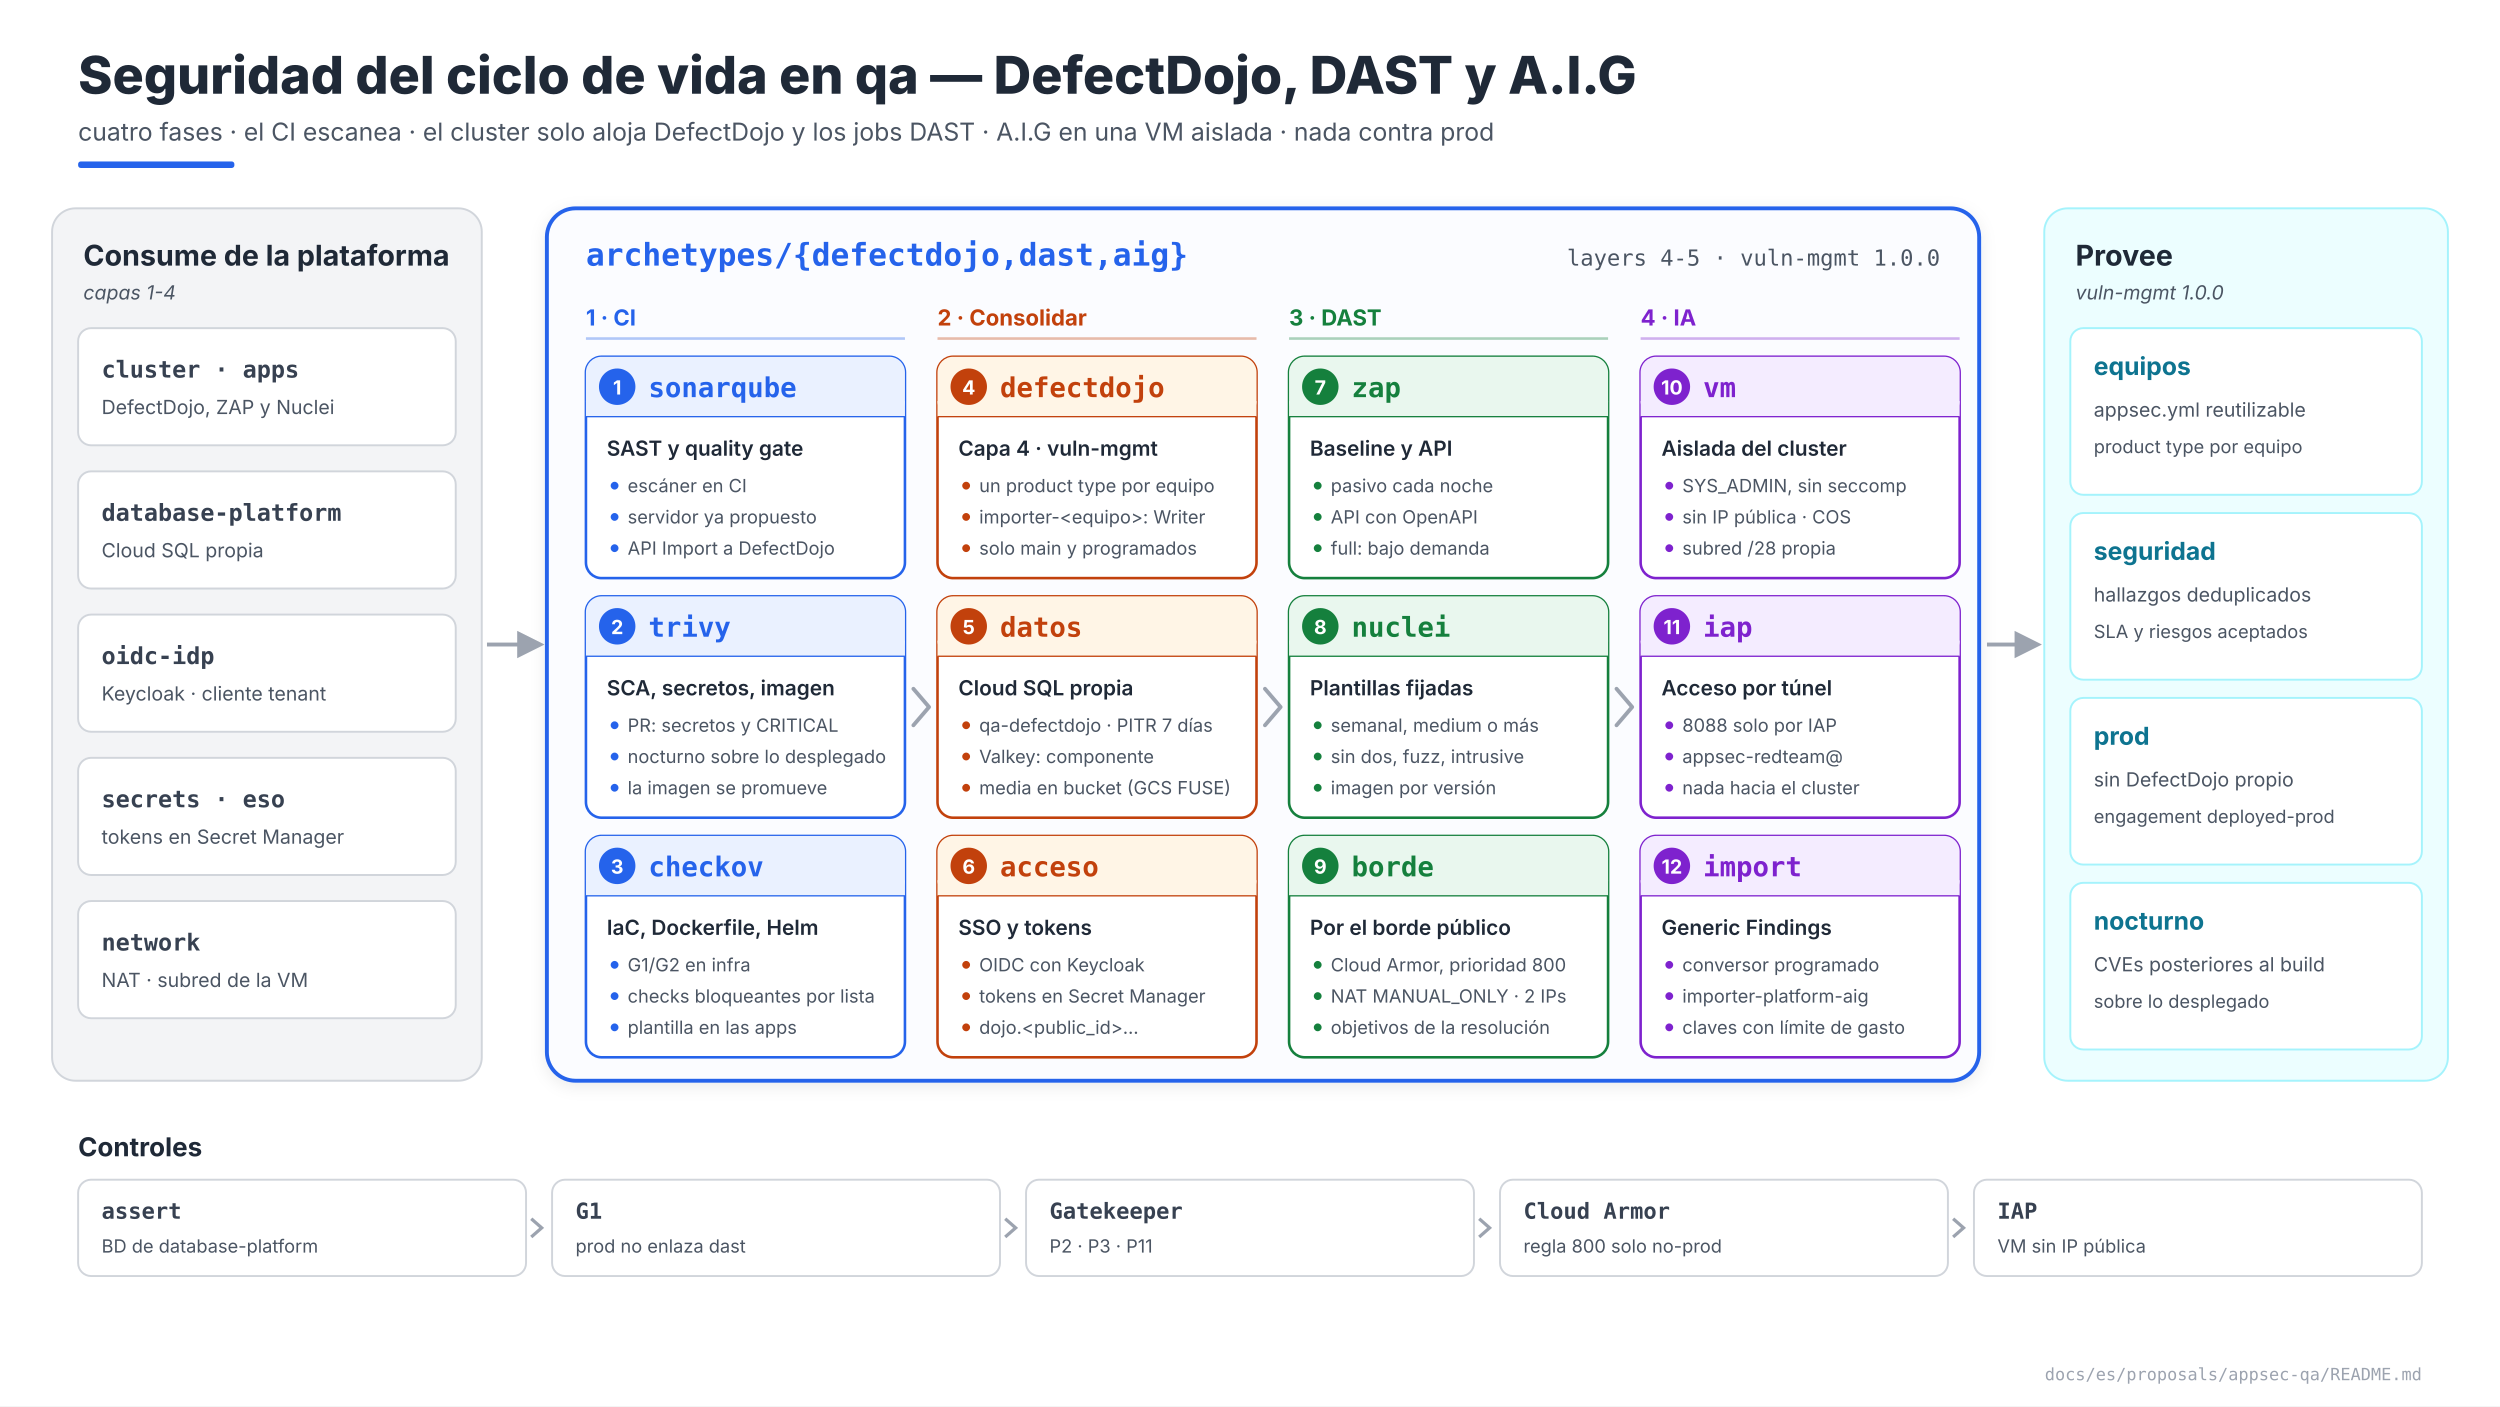
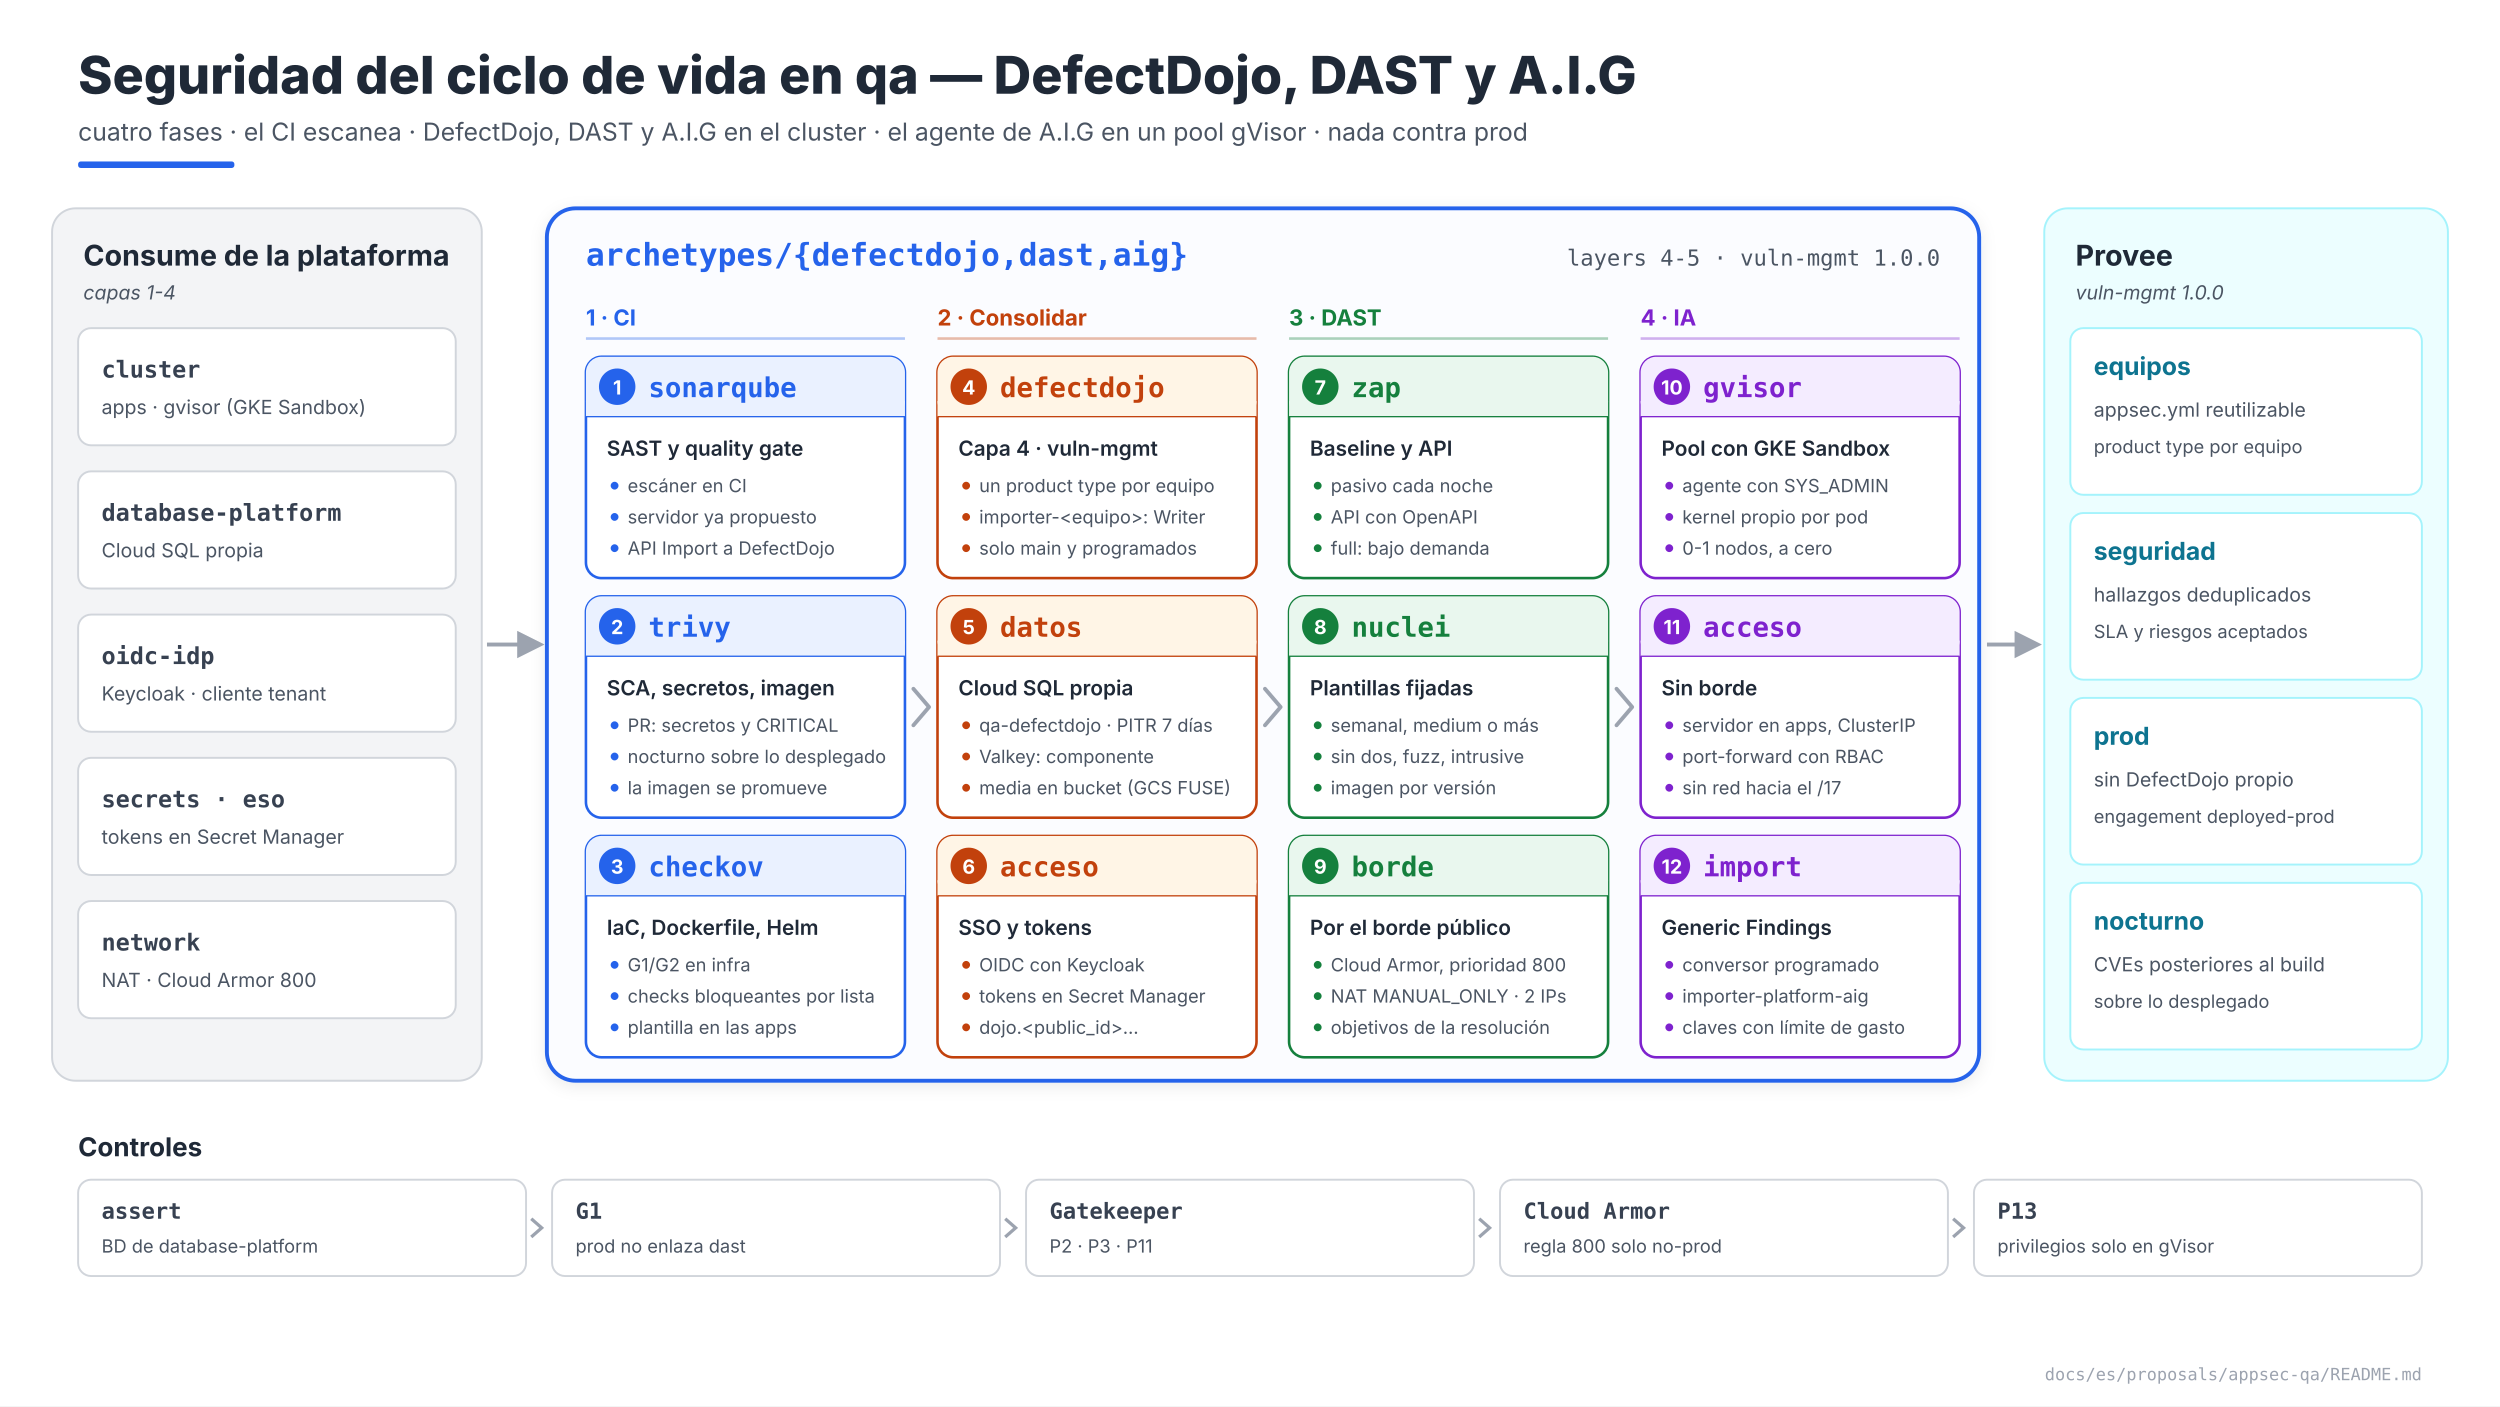
<svg xmlns="http://www.w3.org/2000/svg" viewBox="0 0 1920 1080" width="1920" height="1080" role="img" aria-label="Seguridad del ciclo de vida en qa: bloques">
  <defs>
    <marker id="ah" viewBox="0 0 10 10" refX="8" refY="5" markerWidth="7" markerHeight="7" orient="auto-start-reverse">
      <path d="M0,0 L10,5 L0,10 z" fill="#9ca3af" />
    </marker>
    <filter id="sh" x="-5%" y="-5%" width="110%" height="115%">
      <feDropShadow dx="0" dy="3" stdDeviation="6" flood-color="#111827" flood-opacity="0.08" />
    </filter>
  </defs>
  <rect width="1920" height="1080" fill="#ffffff" />
  <text x="60" y="72" font-family="'Inter','Segoe UI','Helvetica Neue',Arial,sans-serif" font-size="40" font-weight="800" fill="#1f2937" text-anchor="start">Seguridad del ciclo de vida en qa — DefectDojo, DAST y A.I.G</text>
-   <text x="60" y="108" font-family="'Inter','Segoe UI','Helvetica Neue',Arial,sans-serif" font-size="19" font-weight="400" fill="#4b5563" text-anchor="start">cuatro fases · el CI escanea · el cluster solo aloja DefectDojo y los jobs DAST · A.I.G en una VM aislada · nada contra prod</text>
+   <text x="60" y="108" font-family="'Inter','Segoe UI','Helvetica Neue',Arial,sans-serif" font-size="19" font-weight="400" fill="#4b5563" text-anchor="start">cuatro fases · el CI escanea · DefectDojo, DAST y A.I.G en el cluster · el agente de A.I.G en un pool gVisor · nada contra prod</text>
  <rect x="60" y="124" width="120" height="5" rx="2" fill="#2563eb" />
  <rect x="40" y="160" width="330" height="670" rx="18" fill="#f3f4f6" stroke="#d1d5db" stroke-width="1.5" />
  <text x="64" y="204" font-family="'Inter','Segoe UI','Helvetica Neue',Arial,sans-serif" font-size="22" font-weight="700" fill="#1f2937" text-anchor="start">Consume de la plataforma</text>
  <text x="64" y="230" font-family="'Inter','Segoe UI','Helvetica Neue',Arial,sans-serif" font-size="15" font-weight="400" fill="#4b5563" text-anchor="start" font-style="italic">capas 1-4</text>
  <rect x="60" y="252" width="290" height="90" rx="10" fill="#ffffff" stroke="#d1d5db" stroke-width="1.5" />
-   <text x="78" y="290" font-family="'JetBrains Mono','SFMono-Regular',Consolas,monospace" font-size="18" font-weight="700" fill="#374151" text-anchor="start">cluster · apps</text>
-   <text x="78" y="318" font-family="'Inter','Segoe UI','Helvetica Neue',Arial,sans-serif" font-size="15" font-weight="400" fill="#4b5563" text-anchor="start">DefectDojo, ZAP y Nuclei</text>
+   <text x="78" y="290" font-family="'JetBrains Mono','SFMono-Regular',Consolas,monospace" font-size="18" font-weight="700" fill="#374151" text-anchor="start">cluster</text>
+   <text x="78" y="318" font-family="'Inter','Segoe UI','Helvetica Neue',Arial,sans-serif" font-size="15" font-weight="400" fill="#4b5563" text-anchor="start">apps · gvisor (GKE Sandbox)</text>
  <rect x="60" y="362" width="290" height="90" rx="10" fill="#ffffff" stroke="#d1d5db" stroke-width="1.5" />
  <text x="78" y="400" font-family="'JetBrains Mono','SFMono-Regular',Consolas,monospace" font-size="18" font-weight="700" fill="#374151" text-anchor="start">database-platform</text>
  <text x="78" y="428" font-family="'Inter','Segoe UI','Helvetica Neue',Arial,sans-serif" font-size="15" font-weight="400" fill="#4b5563" text-anchor="start">Cloud SQL propia</text>
  <rect x="60" y="472" width="290" height="90" rx="10" fill="#ffffff" stroke="#d1d5db" stroke-width="1.5" />
  <text x="78" y="510" font-family="'JetBrains Mono','SFMono-Regular',Consolas,monospace" font-size="18" font-weight="700" fill="#374151" text-anchor="start">oidc-idp</text>
  <text x="78" y="538" font-family="'Inter','Segoe UI','Helvetica Neue',Arial,sans-serif" font-size="15" font-weight="400" fill="#4b5563" text-anchor="start">Keycloak · cliente tenant</text>
  <rect x="60" y="582" width="290" height="90" rx="10" fill="#ffffff" stroke="#d1d5db" stroke-width="1.5" />
  <text x="78" y="620" font-family="'JetBrains Mono','SFMono-Regular',Consolas,monospace" font-size="18" font-weight="700" fill="#374151" text-anchor="start">secrets · eso</text>
  <text x="78" y="648" font-family="'Inter','Segoe UI','Helvetica Neue',Arial,sans-serif" font-size="15" font-weight="400" fill="#4b5563" text-anchor="start">tokens en Secret Manager</text>
  <rect x="60" y="692" width="290" height="90" rx="10" fill="#ffffff" stroke="#d1d5db" stroke-width="1.5" />
  <text x="78" y="730" font-family="'JetBrains Mono','SFMono-Regular',Consolas,monospace" font-size="18" font-weight="700" fill="#374151" text-anchor="start">network</text>
-   <text x="78" y="758" font-family="'Inter','Segoe UI','Helvetica Neue',Arial,sans-serif" font-size="15" font-weight="400" fill="#4b5563" text-anchor="start">NAT · subred de la VM</text>
+   <text x="78" y="758" font-family="'Inter','Segoe UI','Helvetica Neue',Arial,sans-serif" font-size="15" font-weight="400" fill="#4b5563" text-anchor="start">NAT · Cloud Armor 800</text>
  <g filter="url(#sh)">
    <rect x="420" y="160" width="1100" height="670" rx="22" fill="#fbfcff" stroke="#2563eb" stroke-width="3" />
  </g>
  <text x="450" y="204" font-family="'JetBrains Mono','SFMono-Regular',Consolas,monospace" font-size="24" font-weight="800" fill="#2563eb" text-anchor="start">archetypes/{defectdojo,dast,aig}</text>
  <text x="1490" y="204" font-family="'JetBrains Mono','SFMono-Regular',Consolas,monospace" font-size="17" font-weight="500" fill="#4b5563" text-anchor="end">layers 4-5 · vuln-mgmt 1.0.0</text>
  <text x="450" y="250" font-family="'Inter','Segoe UI','Helvetica Neue',Arial,sans-serif" font-size="17" font-weight="700" fill="#2563eb" text-anchor="start">1 · CI</text>
  <line x1="450" y1="260" x2="695" y2="260" stroke="#2563eb" stroke-width="2" opacity="0.35" />
  <text x="720" y="250" font-family="'Inter','Segoe UI','Helvetica Neue',Arial,sans-serif" font-size="17" font-weight="700" fill="#c2410c" text-anchor="start">2 · Consolidar</text>
  <line x1="720" y1="260" x2="965" y2="260" stroke="#c2410c" stroke-width="2" opacity="0.35" />
  <text x="990" y="250" font-family="'Inter','Segoe UI','Helvetica Neue',Arial,sans-serif" font-size="17" font-weight="700" fill="#15803d" text-anchor="start">3 · DAST</text>
  <line x1="990" y1="260" x2="1235" y2="260" stroke="#15803d" stroke-width="2" opacity="0.35" />
  <text x="1260" y="250" font-family="'Inter','Segoe UI','Helvetica Neue',Arial,sans-serif" font-size="17" font-weight="700" fill="#7e22ce" text-anchor="start">4 · IA</text>
  <line x1="1260" y1="260" x2="1505" y2="260" stroke="#7e22ce" stroke-width="2" opacity="0.35" />
  <rect x="450" y="274" width="245" height="170" rx="12" fill="#ffffff" stroke="#2563eb" stroke-width="2" />
  <rect x="450" y="274" width="245" height="46" rx="12" fill="#eaf1ff" />
  <rect x="450" y="308" width="245" height="12" fill="#eaf1ff" />
  <line x1="450" y1="320" x2="695" y2="320" stroke="#2563eb" stroke-width="1" />
  <circle cx="474" cy="297" r="14" fill="#2563eb" />
  <text x="474" y="303" font-family="'Inter','Segoe UI','Helvetica Neue',Arial,sans-serif" font-size="15" font-weight="700" fill="#ffffff" text-anchor="middle">1</text>
  <text x="498" y="305" font-family="'JetBrains Mono','SFMono-Regular',Consolas,monospace" font-size="21" font-weight="700" fill="#2563eb" text-anchor="start">sonarqube</text>
  <text x="466" y="350" font-family="'Inter','Segoe UI','Helvetica Neue',Arial,sans-serif" font-size="16" font-weight="600" fill="#1f2937" text-anchor="start">SAST y quality gate</text>
  <circle cx="472" cy="373" r="3" fill="#2563eb" />
  <text x="482" y="378" font-family="'Inter','Segoe UI','Helvetica Neue',Arial,sans-serif" font-size="14" font-weight="400" fill="#4b5563" text-anchor="start">escáner en CI</text>
  <circle cx="472" cy="397" r="3" fill="#2563eb" />
  <text x="482" y="402" font-family="'Inter','Segoe UI','Helvetica Neue',Arial,sans-serif" font-size="14" font-weight="400" fill="#4b5563" text-anchor="start">servidor ya propuesto</text>
  <circle cx="472" cy="421" r="3" fill="#2563eb" />
  <text x="482" y="426" font-family="'Inter','Segoe UI','Helvetica Neue',Arial,sans-serif" font-size="14" font-weight="400" fill="#4b5563" text-anchor="start">API Import a DefectDojo</text>
  <rect x="450" y="458" width="245" height="170" rx="12" fill="#ffffff" stroke="#2563eb" stroke-width="2" />
  <rect x="450" y="458" width="245" height="46" rx="12" fill="#eaf1ff" />
  <rect x="450" y="492" width="245" height="12" fill="#eaf1ff" />
  <line x1="450" y1="504" x2="695" y2="504" stroke="#2563eb" stroke-width="1" />
  <circle cx="474" cy="481" r="14" fill="#2563eb" />
  <text x="474" y="487" font-family="'Inter','Segoe UI','Helvetica Neue',Arial,sans-serif" font-size="15" font-weight="700" fill="#ffffff" text-anchor="middle">2</text>
  <text x="498" y="489" font-family="'JetBrains Mono','SFMono-Regular',Consolas,monospace" font-size="21" font-weight="700" fill="#2563eb" text-anchor="start">trivy</text>
  <text x="466" y="534" font-family="'Inter','Segoe UI','Helvetica Neue',Arial,sans-serif" font-size="16" font-weight="600" fill="#1f2937" text-anchor="start">SCA, secretos, imagen</text>
  <circle cx="472" cy="557" r="3" fill="#2563eb" />
  <text x="482" y="562" font-family="'Inter','Segoe UI','Helvetica Neue',Arial,sans-serif" font-size="14" font-weight="400" fill="#4b5563" text-anchor="start">PR: secretos y CRITICAL</text>
  <circle cx="472" cy="581" r="3" fill="#2563eb" />
  <text x="482" y="586" font-family="'Inter','Segoe UI','Helvetica Neue',Arial,sans-serif" font-size="14" font-weight="400" fill="#4b5563" text-anchor="start">nocturno sobre lo desplegado</text>
  <circle cx="472" cy="605" r="3" fill="#2563eb" />
  <text x="482" y="610" font-family="'Inter','Segoe UI','Helvetica Neue',Arial,sans-serif" font-size="14" font-weight="400" fill="#4b5563" text-anchor="start">la imagen se promueve</text>
  <rect x="450" y="642" width="245" height="170" rx="12" fill="#ffffff" stroke="#2563eb" stroke-width="2" />
  <rect x="450" y="642" width="245" height="46" rx="12" fill="#eaf1ff" />
  <rect x="450" y="676" width="245" height="12" fill="#eaf1ff" />
  <line x1="450" y1="688" x2="695" y2="688" stroke="#2563eb" stroke-width="1" />
  <circle cx="474" cy="665" r="14" fill="#2563eb" />
  <text x="474" y="671" font-family="'Inter','Segoe UI','Helvetica Neue',Arial,sans-serif" font-size="15" font-weight="700" fill="#ffffff" text-anchor="middle">3</text>
  <text x="498" y="673" font-family="'JetBrains Mono','SFMono-Regular',Consolas,monospace" font-size="21" font-weight="700" fill="#2563eb" text-anchor="start">checkov</text>
  <text x="466" y="718" font-family="'Inter','Segoe UI','Helvetica Neue',Arial,sans-serif" font-size="16" font-weight="600" fill="#1f2937" text-anchor="start">IaC, Dockerfile, Helm</text>
  <circle cx="472" cy="741" r="3" fill="#2563eb" />
  <text x="482" y="746" font-family="'Inter','Segoe UI','Helvetica Neue',Arial,sans-serif" font-size="14" font-weight="400" fill="#4b5563" text-anchor="start">G1/G2 en infra</text>
  <circle cx="472" cy="765" r="3" fill="#2563eb" />
  <text x="482" y="770" font-family="'Inter','Segoe UI','Helvetica Neue',Arial,sans-serif" font-size="14" font-weight="400" fill="#4b5563" text-anchor="start">checks bloqueantes por lista</text>
  <circle cx="472" cy="789" r="3" fill="#2563eb" />
  <text x="482" y="794" font-family="'Inter','Segoe UI','Helvetica Neue',Arial,sans-serif" font-size="14" font-weight="400" fill="#4b5563" text-anchor="start">plantilla en las apps</text>
  <rect x="720" y="274" width="245" height="170" rx="12" fill="#ffffff" stroke="#c2410c" stroke-width="2" />
  <rect x="720" y="274" width="245" height="46" rx="12" fill="#fff5e6" />
  <rect x="720" y="308" width="245" height="12" fill="#fff5e6" />
  <line x1="720" y1="320" x2="965" y2="320" stroke="#c2410c" stroke-width="1" />
  <circle cx="744" cy="297" r="14" fill="#c2410c" />
  <text x="744" y="303" font-family="'Inter','Segoe UI','Helvetica Neue',Arial,sans-serif" font-size="15" font-weight="700" fill="#ffffff" text-anchor="middle">4</text>
  <text x="768" y="305" font-family="'JetBrains Mono','SFMono-Regular',Consolas,monospace" font-size="21" font-weight="700" fill="#c2410c" text-anchor="start">defectdojo</text>
  <text x="736" y="350" font-family="'Inter','Segoe UI','Helvetica Neue',Arial,sans-serif" font-size="16" font-weight="600" fill="#1f2937" text-anchor="start">Capa 4 · vuln-mgmt</text>
  <circle cx="742" cy="373" r="3" fill="#c2410c" />
  <text x="752" y="378" font-family="'Inter','Segoe UI','Helvetica Neue',Arial,sans-serif" font-size="14" font-weight="400" fill="#4b5563" text-anchor="start">un product type por equipo</text>
  <circle cx="742" cy="397" r="3" fill="#c2410c" />
  <text x="752" y="402" font-family="'Inter','Segoe UI','Helvetica Neue',Arial,sans-serif" font-size="14" font-weight="400" fill="#4b5563" text-anchor="start">importer-&lt;equipo&gt;: Writer</text>
  <circle cx="742" cy="421" r="3" fill="#c2410c" />
  <text x="752" y="426" font-family="'Inter','Segoe UI','Helvetica Neue',Arial,sans-serif" font-size="14" font-weight="400" fill="#4b5563" text-anchor="start">solo main y programados</text>
  <rect x="720" y="458" width="245" height="170" rx="12" fill="#ffffff" stroke="#c2410c" stroke-width="2" />
  <rect x="720" y="458" width="245" height="46" rx="12" fill="#fff5e6" />
  <rect x="720" y="492" width="245" height="12" fill="#fff5e6" />
  <line x1="720" y1="504" x2="965" y2="504" stroke="#c2410c" stroke-width="1" />
  <circle cx="744" cy="481" r="14" fill="#c2410c" />
  <text x="744" y="487" font-family="'Inter','Segoe UI','Helvetica Neue',Arial,sans-serif" font-size="15" font-weight="700" fill="#ffffff" text-anchor="middle">5</text>
  <text x="768" y="489" font-family="'JetBrains Mono','SFMono-Regular',Consolas,monospace" font-size="21" font-weight="700" fill="#c2410c" text-anchor="start">datos</text>
  <text x="736" y="534" font-family="'Inter','Segoe UI','Helvetica Neue',Arial,sans-serif" font-size="16" font-weight="600" fill="#1f2937" text-anchor="start">Cloud SQL propia</text>
  <circle cx="742" cy="557" r="3" fill="#c2410c" />
  <text x="752" y="562" font-family="'Inter','Segoe UI','Helvetica Neue',Arial,sans-serif" font-size="14" font-weight="400" fill="#4b5563" text-anchor="start">qa-defectdojo · PITR 7 días</text>
  <circle cx="742" cy="581" r="3" fill="#c2410c" />
  <text x="752" y="586" font-family="'Inter','Segoe UI','Helvetica Neue',Arial,sans-serif" font-size="14" font-weight="400" fill="#4b5563" text-anchor="start">Valkey: componente</text>
  <circle cx="742" cy="605" r="3" fill="#c2410c" />
  <text x="752" y="610" font-family="'Inter','Segoe UI','Helvetica Neue',Arial,sans-serif" font-size="14" font-weight="400" fill="#4b5563" text-anchor="start">media en bucket (GCS FUSE)</text>
  <rect x="720" y="642" width="245" height="170" rx="12" fill="#ffffff" stroke="#c2410c" stroke-width="2" />
  <rect x="720" y="642" width="245" height="46" rx="12" fill="#fff5e6" />
  <rect x="720" y="676" width="245" height="12" fill="#fff5e6" />
  <line x1="720" y1="688" x2="965" y2="688" stroke="#c2410c" stroke-width="1" />
  <circle cx="744" cy="665" r="14" fill="#c2410c" />
  <text x="744" y="671" font-family="'Inter','Segoe UI','Helvetica Neue',Arial,sans-serif" font-size="15" font-weight="700" fill="#ffffff" text-anchor="middle">6</text>
  <text x="768" y="673" font-family="'JetBrains Mono','SFMono-Regular',Consolas,monospace" font-size="21" font-weight="700" fill="#c2410c" text-anchor="start">acceso</text>
  <text x="736" y="718" font-family="'Inter','Segoe UI','Helvetica Neue',Arial,sans-serif" font-size="16" font-weight="600" fill="#1f2937" text-anchor="start">SSO y tokens</text>
  <circle cx="742" cy="741" r="3" fill="#c2410c" />
  <text x="752" y="746" font-family="'Inter','Segoe UI','Helvetica Neue',Arial,sans-serif" font-size="14" font-weight="400" fill="#4b5563" text-anchor="start">OIDC con Keycloak</text>
  <circle cx="742" cy="765" r="3" fill="#c2410c" />
  <text x="752" y="770" font-family="'Inter','Segoe UI','Helvetica Neue',Arial,sans-serif" font-size="14" font-weight="400" fill="#4b5563" text-anchor="start">tokens en Secret Manager</text>
  <circle cx="742" cy="789" r="3" fill="#c2410c" />
  <text x="752" y="794" font-family="'Inter','Segoe UI','Helvetica Neue',Arial,sans-serif" font-size="14" font-weight="400" fill="#4b5563" text-anchor="start">dojo.&lt;public_id&gt;…</text>
  <rect x="990" y="274" width="245" height="170" rx="12" fill="#ffffff" stroke="#15803d" stroke-width="2" />
  <rect x="990" y="274" width="245" height="46" rx="12" fill="#e9f7ee" />
  <rect x="990" y="308" width="245" height="12" fill="#e9f7ee" />
  <line x1="990" y1="320" x2="1235" y2="320" stroke="#15803d" stroke-width="1" />
  <circle cx="1014" cy="297" r="14" fill="#15803d" />
  <text x="1014" y="303" font-family="'Inter','Segoe UI','Helvetica Neue',Arial,sans-serif" font-size="15" font-weight="700" fill="#ffffff" text-anchor="middle">7</text>
  <text x="1038" y="305" font-family="'JetBrains Mono','SFMono-Regular',Consolas,monospace" font-size="21" font-weight="700" fill="#15803d" text-anchor="start">zap</text>
  <text x="1006" y="350" font-family="'Inter','Segoe UI','Helvetica Neue',Arial,sans-serif" font-size="16" font-weight="600" fill="#1f2937" text-anchor="start">Baseline y API</text>
  <circle cx="1012" cy="373" r="3" fill="#15803d" />
  <text x="1022" y="378" font-family="'Inter','Segoe UI','Helvetica Neue',Arial,sans-serif" font-size="14" font-weight="400" fill="#4b5563" text-anchor="start">pasivo cada noche</text>
  <circle cx="1012" cy="397" r="3" fill="#15803d" />
  <text x="1022" y="402" font-family="'Inter','Segoe UI','Helvetica Neue',Arial,sans-serif" font-size="14" font-weight="400" fill="#4b5563" text-anchor="start">API con OpenAPI</text>
  <circle cx="1012" cy="421" r="3" fill="#15803d" />
  <text x="1022" y="426" font-family="'Inter','Segoe UI','Helvetica Neue',Arial,sans-serif" font-size="14" font-weight="400" fill="#4b5563" text-anchor="start">full: bajo demanda</text>
  <rect x="990" y="458" width="245" height="170" rx="12" fill="#ffffff" stroke="#15803d" stroke-width="2" />
  <rect x="990" y="458" width="245" height="46" rx="12" fill="#e9f7ee" />
  <rect x="990" y="492" width="245" height="12" fill="#e9f7ee" />
  <line x1="990" y1="504" x2="1235" y2="504" stroke="#15803d" stroke-width="1" />
  <circle cx="1014" cy="481" r="14" fill="#15803d" />
  <text x="1014" y="487" font-family="'Inter','Segoe UI','Helvetica Neue',Arial,sans-serif" font-size="15" font-weight="700" fill="#ffffff" text-anchor="middle">8</text>
  <text x="1038" y="489" font-family="'JetBrains Mono','SFMono-Regular',Consolas,monospace" font-size="21" font-weight="700" fill="#15803d" text-anchor="start">nuclei</text>
  <text x="1006" y="534" font-family="'Inter','Segoe UI','Helvetica Neue',Arial,sans-serif" font-size="16" font-weight="600" fill="#1f2937" text-anchor="start">Plantillas fijadas</text>
  <circle cx="1012" cy="557" r="3" fill="#15803d" />
  <text x="1022" y="562" font-family="'Inter','Segoe UI','Helvetica Neue',Arial,sans-serif" font-size="14" font-weight="400" fill="#4b5563" text-anchor="start">semanal, medium o más</text>
  <circle cx="1012" cy="581" r="3" fill="#15803d" />
  <text x="1022" y="586" font-family="'Inter','Segoe UI','Helvetica Neue',Arial,sans-serif" font-size="14" font-weight="400" fill="#4b5563" text-anchor="start">sin dos, fuzz, intrusive</text>
  <circle cx="1012" cy="605" r="3" fill="#15803d" />
  <text x="1022" y="610" font-family="'Inter','Segoe UI','Helvetica Neue',Arial,sans-serif" font-size="14" font-weight="400" fill="#4b5563" text-anchor="start">imagen por versión</text>
  <rect x="990" y="642" width="245" height="170" rx="12" fill="#ffffff" stroke="#15803d" stroke-width="2" />
  <rect x="990" y="642" width="245" height="46" rx="12" fill="#e9f7ee" />
  <rect x="990" y="676" width="245" height="12" fill="#e9f7ee" />
  <line x1="990" y1="688" x2="1235" y2="688" stroke="#15803d" stroke-width="1" />
  <circle cx="1014" cy="665" r="14" fill="#15803d" />
  <text x="1014" y="671" font-family="'Inter','Segoe UI','Helvetica Neue',Arial,sans-serif" font-size="15" font-weight="700" fill="#ffffff" text-anchor="middle">9</text>
  <text x="1038" y="673" font-family="'JetBrains Mono','SFMono-Regular',Consolas,monospace" font-size="21" font-weight="700" fill="#15803d" text-anchor="start">borde</text>
  <text x="1006" y="718" font-family="'Inter','Segoe UI','Helvetica Neue',Arial,sans-serif" font-size="16" font-weight="600" fill="#1f2937" text-anchor="start">Por el borde público</text>
  <circle cx="1012" cy="741" r="3" fill="#15803d" />
  <text x="1022" y="746" font-family="'Inter','Segoe UI','Helvetica Neue',Arial,sans-serif" font-size="14" font-weight="400" fill="#4b5563" text-anchor="start">Cloud Armor, prioridad 800</text>
  <circle cx="1012" cy="765" r="3" fill="#15803d" />
  <text x="1022" y="770" font-family="'Inter','Segoe UI','Helvetica Neue',Arial,sans-serif" font-size="14" font-weight="400" fill="#4b5563" text-anchor="start">NAT MANUAL_ONLY · 2 IPs</text>
  <circle cx="1012" cy="789" r="3" fill="#15803d" />
  <text x="1022" y="794" font-family="'Inter','Segoe UI','Helvetica Neue',Arial,sans-serif" font-size="14" font-weight="400" fill="#4b5563" text-anchor="start">objetivos de la resolución</text>
  <rect x="1260" y="274" width="245" height="170" rx="12" fill="#ffffff" stroke="#7e22ce" stroke-width="2" />
  <rect x="1260" y="274" width="245" height="46" rx="12" fill="#f4ecff" />
  <rect x="1260" y="308" width="245" height="12" fill="#f4ecff" />
  <line x1="1260" y1="320" x2="1505" y2="320" stroke="#7e22ce" stroke-width="1" />
  <circle cx="1284" cy="297" r="14" fill="#7e22ce" />
  <text x="1284" y="303" font-family="'Inter','Segoe UI','Helvetica Neue',Arial,sans-serif" font-size="15" font-weight="700" fill="#ffffff" text-anchor="middle">10</text>
-   <text x="1308" y="305" font-family="'JetBrains Mono','SFMono-Regular',Consolas,monospace" font-size="21" font-weight="700" fill="#7e22ce" text-anchor="start">vm</text>
-   <text x="1276" y="350" font-family="'Inter','Segoe UI','Helvetica Neue',Arial,sans-serif" font-size="16" font-weight="600" fill="#1f2937" text-anchor="start">Aislada del cluster</text>
+   <text x="1308" y="305" font-family="'JetBrains Mono','SFMono-Regular',Consolas,monospace" font-size="21" font-weight="700" fill="#7e22ce" text-anchor="start">gvisor</text>
+   <text x="1276" y="350" font-family="'Inter','Segoe UI','Helvetica Neue',Arial,sans-serif" font-size="16" font-weight="600" fill="#1f2937" text-anchor="start">Pool con GKE Sandbox</text>
  <circle cx="1282" cy="373" r="3" fill="#7e22ce" />
-   <text x="1292" y="378" font-family="'Inter','Segoe UI','Helvetica Neue',Arial,sans-serif" font-size="14" font-weight="400" fill="#4b5563" text-anchor="start">SYS_ADMIN, sin seccomp</text>
+   <text x="1292" y="378" font-family="'Inter','Segoe UI','Helvetica Neue',Arial,sans-serif" font-size="14" font-weight="400" fill="#4b5563" text-anchor="start">agente con SYS_ADMIN</text>
  <circle cx="1282" cy="397" r="3" fill="#7e22ce" />
-   <text x="1292" y="402" font-family="'Inter','Segoe UI','Helvetica Neue',Arial,sans-serif" font-size="14" font-weight="400" fill="#4b5563" text-anchor="start">sin IP pública · COS</text>
+   <text x="1292" y="402" font-family="'Inter','Segoe UI','Helvetica Neue',Arial,sans-serif" font-size="14" font-weight="400" fill="#4b5563" text-anchor="start">kernel propio por pod</text>
  <circle cx="1282" cy="421" r="3" fill="#7e22ce" />
-   <text x="1292" y="426" font-family="'Inter','Segoe UI','Helvetica Neue',Arial,sans-serif" font-size="14" font-weight="400" fill="#4b5563" text-anchor="start">subred /28 propia</text>
+   <text x="1292" y="426" font-family="'Inter','Segoe UI','Helvetica Neue',Arial,sans-serif" font-size="14" font-weight="400" fill="#4b5563" text-anchor="start">0-1 nodos, a cero</text>
  <rect x="1260" y="458" width="245" height="170" rx="12" fill="#ffffff" stroke="#7e22ce" stroke-width="2" />
  <rect x="1260" y="458" width="245" height="46" rx="12" fill="#f4ecff" />
  <rect x="1260" y="492" width="245" height="12" fill="#f4ecff" />
  <line x1="1260" y1="504" x2="1505" y2="504" stroke="#7e22ce" stroke-width="1" />
  <circle cx="1284" cy="481" r="14" fill="#7e22ce" />
  <text x="1284" y="487" font-family="'Inter','Segoe UI','Helvetica Neue',Arial,sans-serif" font-size="15" font-weight="700" fill="#ffffff" text-anchor="middle">11</text>
-   <text x="1308" y="489" font-family="'JetBrains Mono','SFMono-Regular',Consolas,monospace" font-size="21" font-weight="700" fill="#7e22ce" text-anchor="start">iap</text>
-   <text x="1276" y="534" font-family="'Inter','Segoe UI','Helvetica Neue',Arial,sans-serif" font-size="16" font-weight="600" fill="#1f2937" text-anchor="start">Acceso por túnel</text>
+   <text x="1308" y="489" font-family="'JetBrains Mono','SFMono-Regular',Consolas,monospace" font-size="21" font-weight="700" fill="#7e22ce" text-anchor="start">acceso</text>
+   <text x="1276" y="534" font-family="'Inter','Segoe UI','Helvetica Neue',Arial,sans-serif" font-size="16" font-weight="600" fill="#1f2937" text-anchor="start">Sin borde</text>
  <circle cx="1282" cy="557" r="3" fill="#7e22ce" />
-   <text x="1292" y="562" font-family="'Inter','Segoe UI','Helvetica Neue',Arial,sans-serif" font-size="14" font-weight="400" fill="#4b5563" text-anchor="start">8088 solo por IAP</text>
+   <text x="1292" y="562" font-family="'Inter','Segoe UI','Helvetica Neue',Arial,sans-serif" font-size="14" font-weight="400" fill="#4b5563" text-anchor="start">servidor en apps, ClusterIP</text>
  <circle cx="1282" cy="581" r="3" fill="#7e22ce" />
-   <text x="1292" y="586" font-family="'Inter','Segoe UI','Helvetica Neue',Arial,sans-serif" font-size="14" font-weight="400" fill="#4b5563" text-anchor="start">appsec-redteam@</text>
+   <text x="1292" y="586" font-family="'Inter','Segoe UI','Helvetica Neue',Arial,sans-serif" font-size="14" font-weight="400" fill="#4b5563" text-anchor="start">port-forward con RBAC</text>
  <circle cx="1282" cy="605" r="3" fill="#7e22ce" />
-   <text x="1292" y="610" font-family="'Inter','Segoe UI','Helvetica Neue',Arial,sans-serif" font-size="14" font-weight="400" fill="#4b5563" text-anchor="start">nada hacia el cluster</text>
+   <text x="1292" y="610" font-family="'Inter','Segoe UI','Helvetica Neue',Arial,sans-serif" font-size="14" font-weight="400" fill="#4b5563" text-anchor="start">sin red hacia el /17</text>
  <rect x="1260" y="642" width="245" height="170" rx="12" fill="#ffffff" stroke="#7e22ce" stroke-width="2" />
  <rect x="1260" y="642" width="245" height="46" rx="12" fill="#f4ecff" />
  <rect x="1260" y="676" width="245" height="12" fill="#f4ecff" />
  <line x1="1260" y1="688" x2="1505" y2="688" stroke="#7e22ce" stroke-width="1" />
  <circle cx="1284" cy="665" r="14" fill="#7e22ce" />
  <text x="1284" y="671" font-family="'Inter','Segoe UI','Helvetica Neue',Arial,sans-serif" font-size="15" font-weight="700" fill="#ffffff" text-anchor="middle">12</text>
  <text x="1308" y="673" font-family="'JetBrains Mono','SFMono-Regular',Consolas,monospace" font-size="21" font-weight="700" fill="#7e22ce" text-anchor="start">import</text>
  <text x="1276" y="718" font-family="'Inter','Segoe UI','Helvetica Neue',Arial,sans-serif" font-size="16" font-weight="600" fill="#1f2937" text-anchor="start">Generic Findings</text>
  <circle cx="1282" cy="741" r="3" fill="#7e22ce" />
  <text x="1292" y="746" font-family="'Inter','Segoe UI','Helvetica Neue',Arial,sans-serif" font-size="14" font-weight="400" fill="#4b5563" text-anchor="start">conversor programado</text>
  <circle cx="1282" cy="765" r="3" fill="#7e22ce" />
  <text x="1292" y="770" font-family="'Inter','Segoe UI','Helvetica Neue',Arial,sans-serif" font-size="14" font-weight="400" fill="#4b5563" text-anchor="start">importer-platform-aig</text>
  <circle cx="1282" cy="789" r="3" fill="#7e22ce" />
  <text x="1292" y="794" font-family="'Inter','Segoe UI','Helvetica Neue',Arial,sans-serif" font-size="14" font-weight="400" fill="#4b5563" text-anchor="start">claves con límite de gasto</text>
  <path d="M701.5,529.0 L713.5,543.0 L701.5,557.0" fill="none" stroke="#9ca3af" stroke-width="3" stroke-linecap="round" stroke-linejoin="round" />
  <path d="M971.5,529.0 L983.5,543.0 L971.5,557.0" fill="none" stroke="#9ca3af" stroke-width="3" stroke-linecap="round" stroke-linejoin="round" />
  <path d="M1241.5,529.0 L1253.5,543.0 L1241.5,557.0" fill="none" stroke="#9ca3af" stroke-width="3" stroke-linecap="round" stroke-linejoin="round" />
  <line x1="374" y1="495.0" x2="414" y2="495.0" stroke="#9ca3af" stroke-width="3" marker-end="url(#ah)" />
  <rect x="1570" y="160" width="310" height="670" rx="18" fill="#ecfeff" stroke="#a5f3fc" stroke-width="1.5" />
  <text x="1594" y="204" font-family="'Inter','Segoe UI','Helvetica Neue',Arial,sans-serif" font-size="22" font-weight="700" fill="#1f2937" text-anchor="start">Provee</text>
  <text x="1594" y="230" font-family="'Inter','Segoe UI','Helvetica Neue',Arial,sans-serif" font-size="15" font-weight="400" fill="#4b5563" text-anchor="start" font-style="italic">vuln-mgmt 1.0.0</text>
  <rect x="1590" y="252" width="270" height="128" rx="10" fill="#ffffff" stroke="#a5f3fc" stroke-width="1.5" />
  <text x="1608" y="288" font-family="'Inter','Segoe UI','Helvetica Neue',Arial,sans-serif" font-size="19" font-weight="700" fill="#0e7490" text-anchor="start">equipos</text>
  <text x="1608" y="320" font-family="'Inter','Segoe UI','Helvetica Neue',Arial,sans-serif" font-size="15" font-weight="400" fill="#4b5563" text-anchor="start">appsec.yml reutilizable</text>
  <text x="1608" y="348" font-family="'Inter','Segoe UI','Helvetica Neue',Arial,sans-serif" font-size="14" font-weight="400" fill="#4b5563" text-anchor="start">product type por equipo</text>
  <rect x="1590" y="394" width="270" height="128" rx="10" fill="#ffffff" stroke="#a5f3fc" stroke-width="1.5" />
  <text x="1608" y="430" font-family="'Inter','Segoe UI','Helvetica Neue',Arial,sans-serif" font-size="19" font-weight="700" fill="#0e7490" text-anchor="start">seguridad</text>
  <text x="1608" y="462" font-family="'Inter','Segoe UI','Helvetica Neue',Arial,sans-serif" font-size="15" font-weight="400" fill="#4b5563" text-anchor="start">hallazgos deduplicados</text>
  <text x="1608" y="490" font-family="'Inter','Segoe UI','Helvetica Neue',Arial,sans-serif" font-size="14" font-weight="400" fill="#4b5563" text-anchor="start">SLA y riesgos aceptados</text>
  <rect x="1590" y="536" width="270" height="128" rx="10" fill="#ffffff" stroke="#a5f3fc" stroke-width="1.5" />
  <text x="1608" y="572" font-family="'Inter','Segoe UI','Helvetica Neue',Arial,sans-serif" font-size="19" font-weight="700" fill="#0e7490" text-anchor="start">prod</text>
  <text x="1608" y="604" font-family="'Inter','Segoe UI','Helvetica Neue',Arial,sans-serif" font-size="15" font-weight="400" fill="#4b5563" text-anchor="start">sin DefectDojo propio</text>
  <text x="1608" y="632" font-family="'Inter','Segoe UI','Helvetica Neue',Arial,sans-serif" font-size="14" font-weight="400" fill="#4b5563" text-anchor="start">engagement deployed-prod</text>
  <rect x="1590" y="678" width="270" height="128" rx="10" fill="#ffffff" stroke="#a5f3fc" stroke-width="1.5" />
  <text x="1608" y="714" font-family="'Inter','Segoe UI','Helvetica Neue',Arial,sans-serif" font-size="19" font-weight="700" fill="#0e7490" text-anchor="start">nocturno</text>
  <text x="1608" y="746" font-family="'Inter','Segoe UI','Helvetica Neue',Arial,sans-serif" font-size="15" font-weight="400" fill="#4b5563" text-anchor="start">CVEs posteriores al build</text>
  <text x="1608" y="774" font-family="'Inter','Segoe UI','Helvetica Neue',Arial,sans-serif" font-size="14" font-weight="400" fill="#4b5563" text-anchor="start">sobre lo desplegado</text>
  <line x1="1526" y1="495.0" x2="1564" y2="495.0" stroke="#9ca3af" stroke-width="3" marker-end="url(#ah)" />
  <text x="60" y="888" font-family="'Inter','Segoe UI','Helvetica Neue',Arial,sans-serif" font-size="20" font-weight="700" fill="#1f2937" text-anchor="start">Controles</text>
  <rect x="60" y="906" width="344" height="74" rx="10" fill="#ffffff" stroke="#d1d5db" stroke-width="1.5" />
  <text x="78" y="936" font-family="'JetBrains Mono','SFMono-Regular',Consolas,monospace" font-size="17" font-weight="700" fill="#374151" text-anchor="start">assert</text>
  <text x="78" y="962" font-family="'Inter','Segoe UI','Helvetica Neue',Arial,sans-serif" font-size="14" font-weight="400" fill="#4b5563" text-anchor="start">BD de database-platform</text>
  <path d="M408,936 l8,7 l-8,7" fill="none" stroke="#9ca3af" stroke-width="2.5" />
  <rect x="424" y="906" width="344" height="74" rx="10" fill="#ffffff" stroke="#d1d5db" stroke-width="1.5" />
  <text x="442" y="936" font-family="'JetBrains Mono','SFMono-Regular',Consolas,monospace" font-size="17" font-weight="700" fill="#374151" text-anchor="start">G1</text>
  <text x="442" y="962" font-family="'Inter','Segoe UI','Helvetica Neue',Arial,sans-serif" font-size="14" font-weight="400" fill="#4b5563" text-anchor="start">prod no enlaza dast</text>
  <path d="M772,936 l8,7 l-8,7" fill="none" stroke="#9ca3af" stroke-width="2.5" />
  <rect x="788" y="906" width="344" height="74" rx="10" fill="#ffffff" stroke="#d1d5db" stroke-width="1.5" />
  <text x="806" y="936" font-family="'JetBrains Mono','SFMono-Regular',Consolas,monospace" font-size="17" font-weight="700" fill="#374151" text-anchor="start">Gatekeeper</text>
  <text x="806" y="962" font-family="'Inter','Segoe UI','Helvetica Neue',Arial,sans-serif" font-size="14" font-weight="400" fill="#4b5563" text-anchor="start">P2 · P3 · P11</text>
  <path d="M1136,936 l8,7 l-8,7" fill="none" stroke="#9ca3af" stroke-width="2.5" />
  <rect x="1152" y="906" width="344" height="74" rx="10" fill="#ffffff" stroke="#d1d5db" stroke-width="1.5" />
  <text x="1170" y="936" font-family="'JetBrains Mono','SFMono-Regular',Consolas,monospace" font-size="17" font-weight="700" fill="#374151" text-anchor="start">Cloud Armor</text>
  <text x="1170" y="962" font-family="'Inter','Segoe UI','Helvetica Neue',Arial,sans-serif" font-size="14" font-weight="400" fill="#4b5563" text-anchor="start">regla 800 solo no-prod</text>
  <path d="M1500,936 l8,7 l-8,7" fill="none" stroke="#9ca3af" stroke-width="2.5" />
  <rect x="1516" y="906" width="344" height="74" rx="10" fill="#ffffff" stroke="#d1d5db" stroke-width="1.5" />
-   <text x="1534" y="936" font-family="'JetBrains Mono','SFMono-Regular',Consolas,monospace" font-size="17" font-weight="700" fill="#374151" text-anchor="start">IAP</text>
-   <text x="1534" y="962" font-family="'Inter','Segoe UI','Helvetica Neue',Arial,sans-serif" font-size="14" font-weight="400" fill="#4b5563" text-anchor="start">VM sin IP pública</text>
+   <text x="1534" y="936" font-family="'JetBrains Mono','SFMono-Regular',Consolas,monospace" font-size="17" font-weight="700" fill="#374151" text-anchor="start">P13</text>
+   <text x="1534" y="962" font-family="'Inter','Segoe UI','Helvetica Neue',Arial,sans-serif" font-size="14" font-weight="400" fill="#4b5563" text-anchor="start">privilegios solo en gVisor</text>
  <text x="1860" y="1060" font-family="'JetBrains Mono','SFMono-Regular',Consolas,monospace" font-size="13" font-weight="400" fill="#9ca3af" text-anchor="end">docs/es/proposals/appsec-qa/README.md</text>
</svg>
